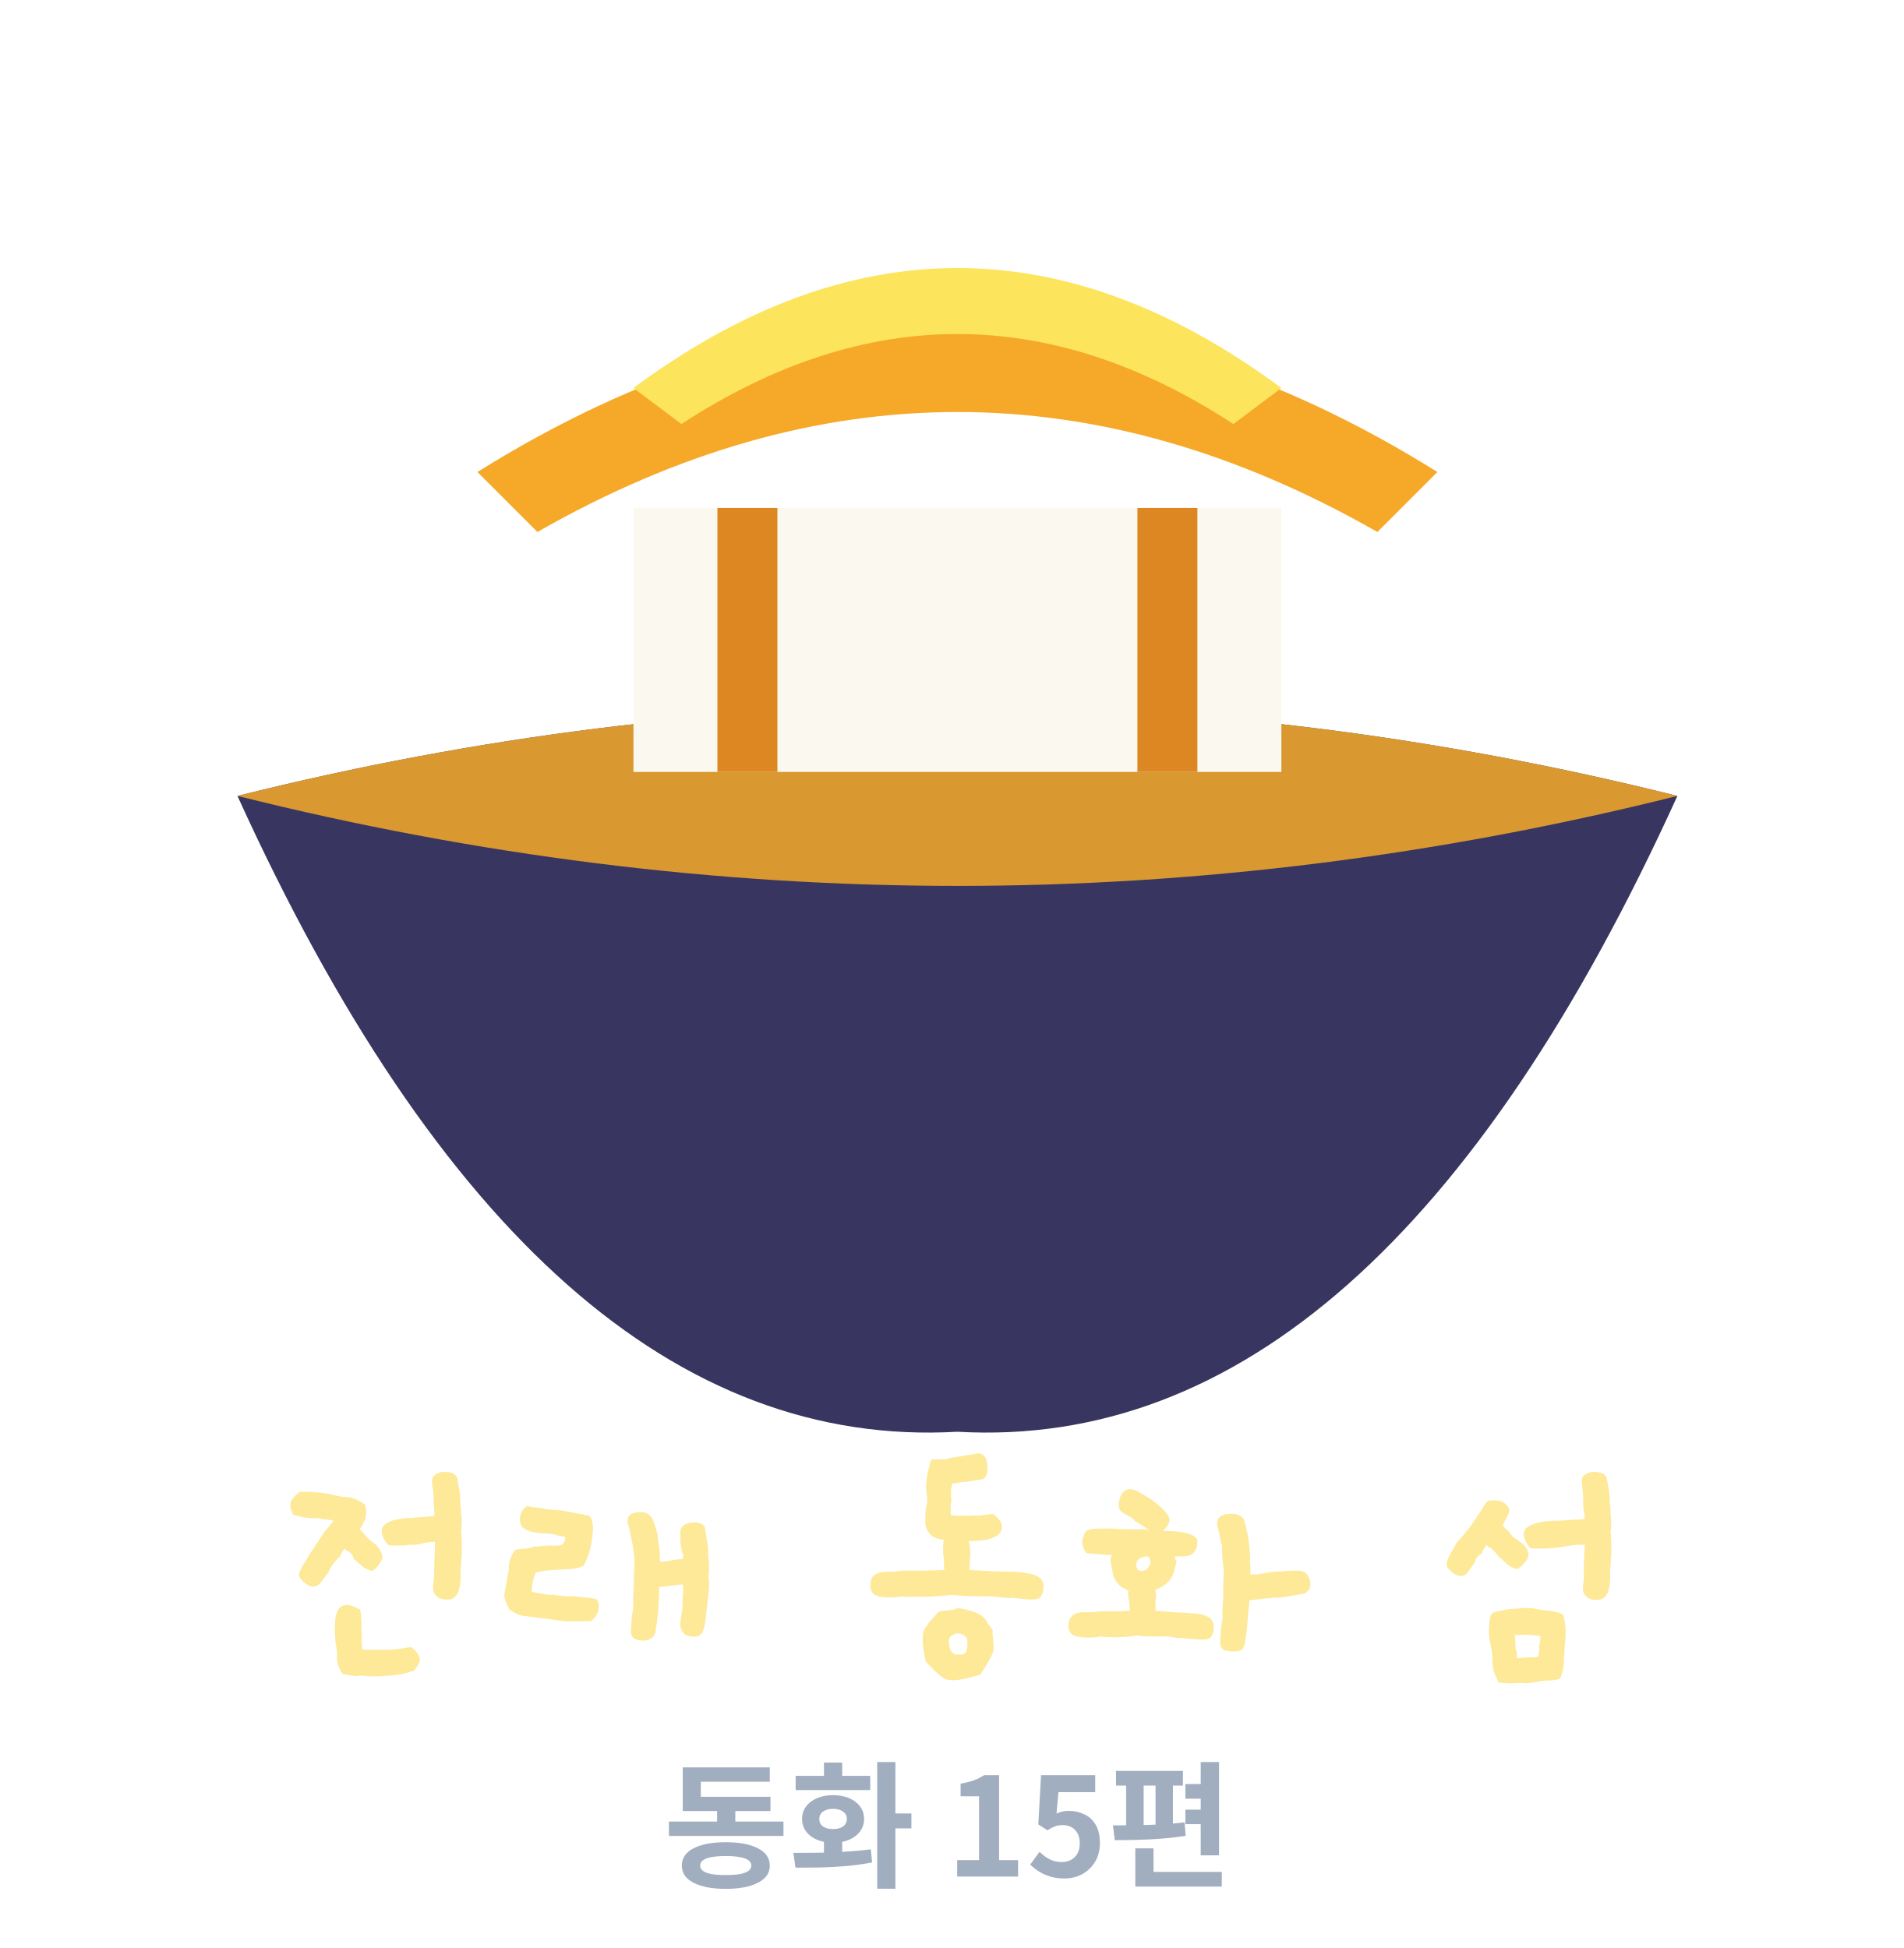
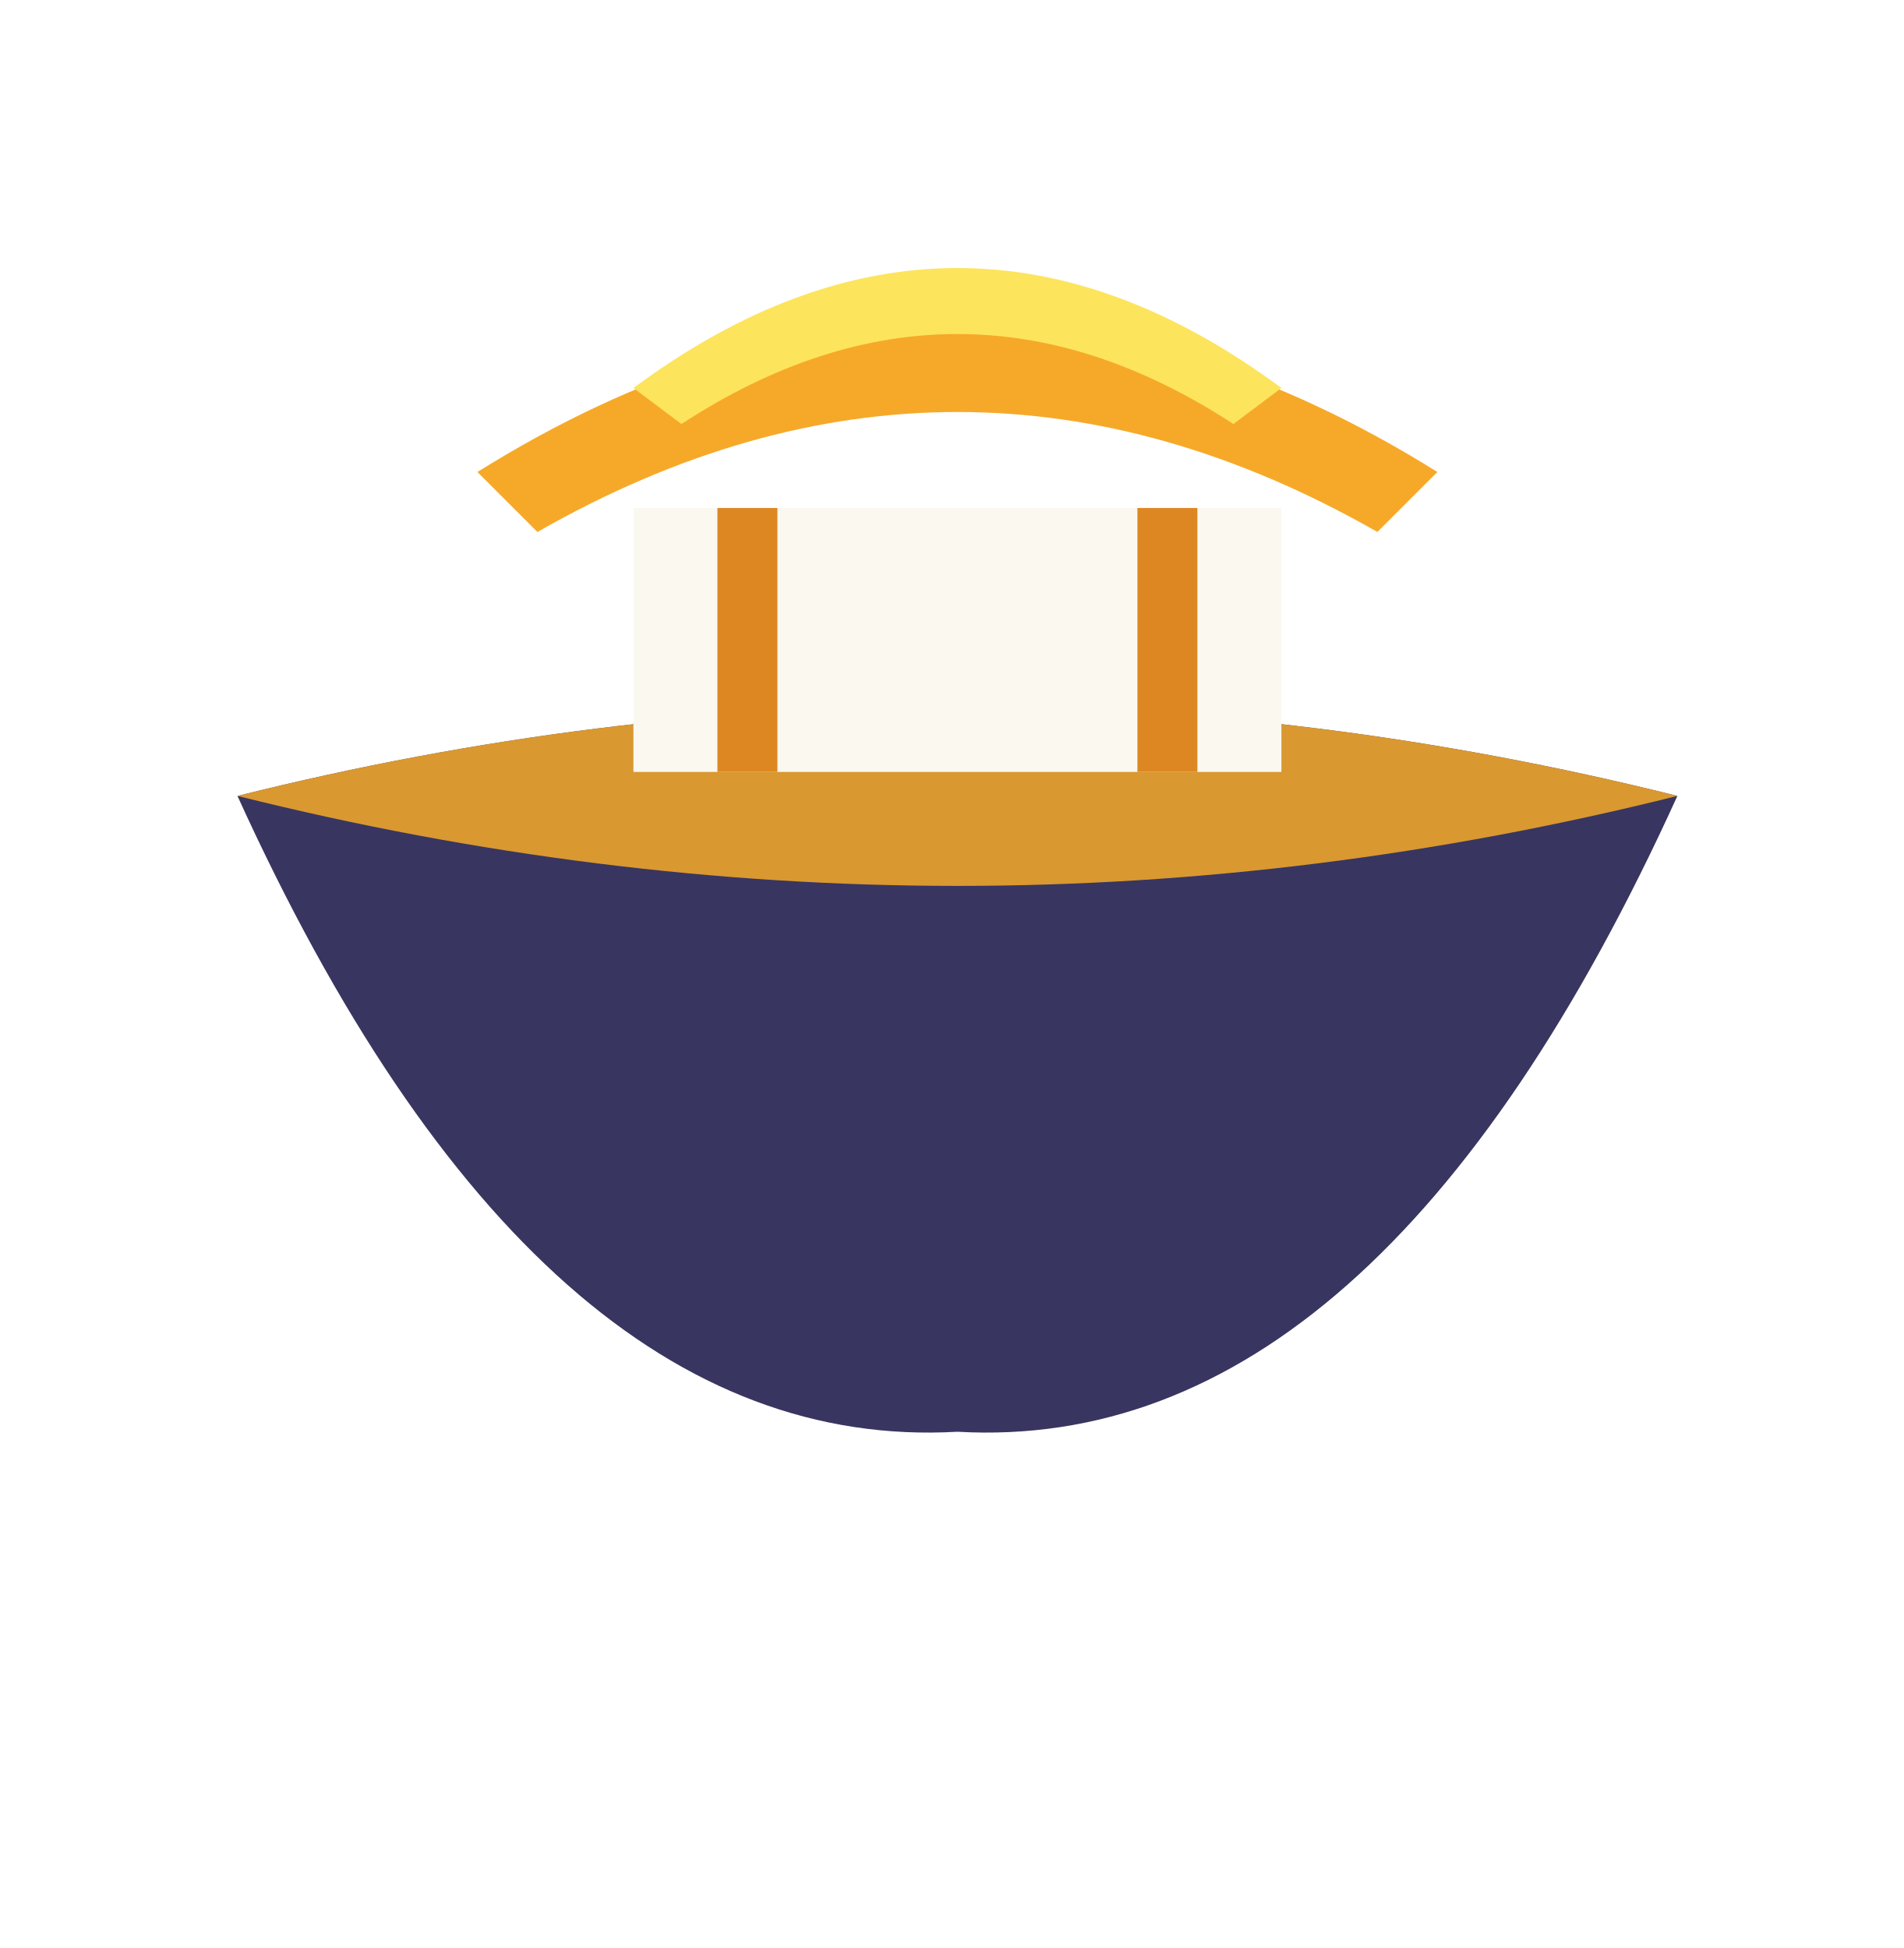
<svg xmlns="http://www.w3.org/2000/svg" width="170" height="174" viewBox="0 0 170 174" fill="none">
  <g opacity="0.88">
    <path d="M21.204 71.093C64.068 60.377 106.932 60.377 149.796 71.093C131.936 110.385 110.504 129.316 85.5 127.887C60.496 129.316 39.064 110.385 21.204 71.093Z" fill="#1E1B4B" />
    <path opacity="0.85" d="M21.204 71.093C64.068 60.377 106.932 60.377 149.796 71.093C106.932 81.809 64.068 81.809 21.204 71.093Z" fill="#F59E0B" />
    <path d="M42.636 42.16C71.212 24.3 99.788 24.3 128.364 42.16L123.006 47.518C98.002 33.23 72.998 33.23 47.994 47.518L42.636 42.16Z" fill="#F59E0B" />
    <path d="M56.567 34.658C75.856 20.37 95.144 20.37 114.433 34.658L110.147 37.873C93.716 27.157 77.284 27.157 60.853 37.873L56.567 34.658Z" fill="#FDE047" />
    <path d="M114.433 45.374H56.567V68.95H114.433V45.374Z" fill="#FBF7EE" />
    <path d="M69.426 45.374H64.068V68.95H69.426V45.374Z" fill="#D97706" />
    <path d="M106.932 45.374H101.574V68.95H106.932V45.374Z" fill="#D97706" />
-     <path d="M41.243 138.773C41.226 138.873 41.21 139.081 41.193 139.396C41.193 139.695 41.168 139.986 41.118 140.268C41.118 140.318 41.118 140.368 41.118 140.418C41.135 140.467 41.143 140.525 41.143 140.592C41.143 141.439 41.035 142.037 40.819 142.385C40.62 142.718 40.33 142.884 39.947 142.884C39.566 142.884 39.258 142.792 39.026 142.61C38.793 142.41 38.677 142.145 38.677 141.812C38.677 141.646 38.694 141.447 38.727 141.215C38.76 140.966 38.777 140.775 38.777 140.642V140.368C38.777 140.301 38.777 140.177 38.777 139.994C38.777 139.795 38.785 139.537 38.802 139.222L38.852 137.727C38.37 137.727 37.971 137.777 37.656 137.877C37.357 137.96 37.041 138.001 36.709 138.001C36.626 138.001 36.568 137.993 36.535 137.976C36.419 138.01 36.277 138.034 36.111 138.051C35.962 138.051 35.796 138.051 35.613 138.051C35.431 138.051 35.256 138.051 35.09 138.051C34.941 138.051 34.816 138.043 34.716 138.026C34.633 137.976 34.509 137.819 34.343 137.553C34.177 137.287 34.094 137.013 34.094 136.731C34.094 136.515 34.185 136.332 34.368 136.183C34.55 136.033 34.766 135.917 35.015 135.834C35.281 135.751 35.555 135.693 35.837 135.66C36.136 135.61 36.394 135.585 36.61 135.585H36.834C36.917 135.568 37.041 135.552 37.207 135.535C37.373 135.519 37.548 135.51 37.73 135.51C37.93 135.494 38.121 135.477 38.303 135.46C38.503 135.444 38.669 135.427 38.802 135.411C38.802 135.112 38.785 134.863 38.752 134.663C38.735 134.447 38.727 134.281 38.727 134.165V133.841C38.727 133.509 38.702 133.227 38.652 132.994C38.602 132.745 38.578 132.521 38.578 132.322C38.578 132.039 38.677 131.832 38.876 131.699C39.092 131.55 39.358 131.475 39.673 131.475C39.956 131.475 40.188 131.508 40.371 131.574C40.554 131.641 40.703 131.774 40.819 131.973L40.994 132.945C41.027 133.127 41.052 133.293 41.069 133.443C41.085 133.576 41.093 133.708 41.093 133.841V134.041C41.143 134.589 41.176 134.995 41.193 135.261C41.226 135.51 41.243 135.701 41.243 135.834C41.243 135.95 41.234 136.033 41.218 136.083C41.218 136.133 41.218 136.224 41.218 136.357C41.218 136.44 41.21 136.523 41.193 136.606C41.193 136.673 41.185 136.747 41.168 136.83C41.201 136.963 41.218 137.163 41.218 137.428C41.234 137.694 41.243 137.943 41.243 138.176V138.773ZM34.094 138.773C34.127 138.906 34.144 139.006 34.144 139.072C34.144 139.205 34.102 139.338 34.019 139.471C33.953 139.604 33.861 139.737 33.745 139.87C33.645 139.986 33.546 140.085 33.446 140.168C33.346 140.251 33.272 140.301 33.222 140.318C32.94 140.251 32.69 140.144 32.474 139.994C32.259 139.828 32.034 139.637 31.802 139.421C31.652 139.338 31.561 139.222 31.528 139.072C31.495 138.906 31.362 138.74 31.129 138.574C31.046 138.541 30.988 138.516 30.955 138.499C30.922 138.483 30.864 138.425 30.781 138.325C30.581 138.574 30.44 138.815 30.357 139.047C30.307 139.081 30.224 139.155 30.108 139.272C30.008 139.388 29.901 139.512 29.784 139.645C29.685 139.778 29.593 139.919 29.51 140.069C29.427 140.202 29.377 140.31 29.361 140.393C29.029 140.858 28.771 141.198 28.588 141.414C28.422 141.613 28.215 141.713 27.966 141.713C27.816 141.713 27.667 141.671 27.517 141.588C27.368 141.489 27.227 141.389 27.094 141.289C26.978 141.173 26.878 141.065 26.795 140.966C26.729 140.849 26.695 140.766 26.695 140.716C26.729 140.418 26.853 140.102 27.069 139.77C27.302 139.421 27.492 139.114 27.642 138.848L28.987 136.806C29.07 136.723 29.186 136.59 29.336 136.407C29.502 136.208 29.651 136.017 29.784 135.834C29.651 135.801 29.518 135.776 29.386 135.759C29.253 135.726 29.12 135.71 28.987 135.71H28.887C28.688 135.643 28.489 135.61 28.29 135.61H27.841C27.625 135.61 27.385 135.585 27.119 135.535C26.87 135.469 26.562 135.394 26.197 135.311C26.015 134.995 25.923 134.713 25.923 134.464C25.923 134.315 25.956 134.173 26.023 134.041C26.106 133.891 26.197 133.767 26.297 133.667C26.396 133.551 26.496 133.459 26.596 133.393C26.695 133.31 26.762 133.26 26.795 133.243C27.343 133.243 27.8 133.26 28.165 133.293C28.53 133.31 28.846 133.343 29.112 133.393C29.394 133.443 29.651 133.501 29.884 133.567C30.116 133.617 30.374 133.667 30.656 133.717H30.855C31.154 133.717 31.453 133.783 31.752 133.916C32.051 134.049 32.333 134.207 32.599 134.389C32.666 134.605 32.699 134.829 32.699 135.062C32.699 135.394 32.641 135.676 32.524 135.909C32.425 136.141 32.292 136.365 32.126 136.581C32.508 137.03 32.798 137.345 32.998 137.528C33.197 137.694 33.355 137.819 33.471 137.902C33.587 137.985 33.678 138.076 33.745 138.176C33.828 138.275 33.944 138.475 34.094 138.773ZM36.983 149.211C36.751 149.294 36.518 149.369 36.286 149.435C36.07 149.501 35.821 149.551 35.538 149.584C35.273 149.634 34.965 149.667 34.617 149.684C34.268 149.717 33.853 149.734 33.371 149.734C33.155 149.734 32.94 149.726 32.724 149.709C32.508 149.692 32.317 149.676 32.151 149.659C32.018 149.692 31.91 149.709 31.827 149.709C31.644 149.709 31.445 149.684 31.229 149.634C31.013 149.601 30.805 149.559 30.606 149.51C30.258 149.045 30.083 148.555 30.083 148.04C30.083 147.891 30.091 147.774 30.108 147.691C30.058 147.276 30.008 146.919 29.959 146.62C29.925 146.305 29.909 145.906 29.909 145.424C29.909 144.993 29.934 144.644 29.983 144.378C30.05 144.113 30.133 143.905 30.233 143.755C30.332 143.606 30.44 143.506 30.556 143.457C30.689 143.39 30.83 143.357 30.98 143.357C31.262 143.357 31.661 143.498 32.176 143.78C32.209 143.996 32.234 144.229 32.25 144.478C32.267 144.71 32.275 144.926 32.275 145.126V145.574C32.308 145.956 32.317 146.28 32.3 146.545C32.283 146.794 32.308 147.06 32.375 147.343C32.624 147.359 32.923 147.367 33.272 147.367C33.637 147.367 33.953 147.367 34.218 147.367C34.417 147.367 34.6 147.367 34.766 147.367C34.932 147.351 35.107 147.334 35.289 147.318C35.472 147.284 35.68 147.259 35.912 147.243C36.145 147.21 36.41 147.168 36.709 147.118C36.859 147.218 37.025 147.376 37.207 147.592C37.39 147.791 37.481 148.007 37.481 148.239C37.481 148.505 37.315 148.829 36.983 149.211ZM63.271 140.941C63.304 141.024 63.321 141.107 63.321 141.19C63.321 141.273 63.321 141.372 63.321 141.489C63.321 141.572 63.321 141.671 63.321 141.788C63.321 141.887 63.313 141.995 63.296 142.111L63.171 143.158C63.122 143.689 63.072 144.146 63.022 144.528C62.989 144.91 62.931 145.225 62.848 145.474C62.781 145.723 62.681 145.906 62.549 146.022C62.416 146.139 62.233 146.197 62.001 146.197C61.536 146.197 61.212 146.08 61.029 145.848C60.846 145.615 60.755 145.375 60.755 145.126C60.755 144.876 60.788 144.577 60.855 144.229C60.921 143.863 60.954 143.556 60.954 143.307V143.108C60.954 143.091 60.954 143.033 60.954 142.933C60.971 142.817 60.979 142.684 60.979 142.535C60.996 142.385 61.004 142.219 61.004 142.037C61.004 141.854 61.004 141.688 61.004 141.538H60.755L58.862 141.763C58.862 142.294 58.845 142.809 58.812 143.307C58.796 143.789 58.746 144.32 58.663 144.901L58.513 145.873C58.43 146.072 58.297 146.238 58.115 146.371C57.949 146.487 57.733 146.545 57.467 146.545C57.151 146.545 56.886 146.487 56.67 146.371C56.454 146.255 56.346 146.031 56.346 145.698C56.346 145.549 56.354 145.366 56.371 145.15C56.388 144.918 56.404 144.702 56.421 144.503C56.454 144.287 56.479 144.088 56.495 143.905C56.529 143.722 56.554 143.589 56.57 143.506C56.57 143.473 56.562 143.432 56.545 143.382C56.545 143.332 56.545 143.274 56.545 143.207C56.545 143.091 56.545 142.933 56.545 142.734C56.562 142.535 56.57 142.336 56.57 142.136C56.587 141.92 56.595 141.729 56.595 141.563C56.612 141.381 56.62 141.264 56.62 141.215V141.115C56.603 140.883 56.603 140.625 56.62 140.343C56.653 140.044 56.67 139.795 56.67 139.595C56.67 139.313 56.645 138.981 56.595 138.599C56.545 138.201 56.454 137.711 56.321 137.129L56.172 136.432C56.089 136.183 56.047 135.992 56.047 135.859C56.047 135.328 56.429 135.062 57.193 135.062C57.475 135.062 57.7 135.12 57.866 135.236C58.032 135.352 58.164 135.502 58.264 135.685C58.364 135.867 58.447 136.083 58.513 136.332C58.58 136.581 58.654 136.839 58.737 137.104C58.737 137.37 58.771 137.694 58.837 138.076C58.904 138.458 58.937 138.807 58.937 139.122V139.496C59.269 139.496 59.576 139.463 59.858 139.396C60.141 139.33 60.514 139.28 60.979 139.247C60.979 139.164 60.996 139.072 61.029 138.973C60.896 138.591 60.813 138.225 60.78 137.877C60.763 137.511 60.755 137.171 60.755 136.855C60.755 136.556 60.871 136.341 61.104 136.208C61.336 136.058 61.644 135.984 62.026 135.984C62.441 135.984 62.748 136.116 62.947 136.382C62.997 136.764 63.055 137.146 63.122 137.528C63.205 137.91 63.246 138.25 63.246 138.549C63.246 138.699 63.238 138.807 63.221 138.873C63.288 139.189 63.321 139.512 63.321 139.845C63.321 140.027 63.313 140.21 63.296 140.393C63.279 140.575 63.271 140.758 63.271 140.941ZM53.307 142.884C53.423 143.066 53.481 143.241 53.481 143.407C53.481 143.755 53.39 144.071 53.207 144.353C53.025 144.619 52.867 144.768 52.734 144.802H52.46C52.277 144.802 52.07 144.81 51.837 144.827C51.605 144.827 51.339 144.827 51.04 144.827C50.808 144.827 50.592 144.818 50.393 144.802C50.21 144.785 50.002 144.76 49.77 144.727C49.554 144.694 49.297 144.661 48.998 144.627C48.715 144.577 48.367 144.528 47.951 144.478L46.706 144.328C46.523 144.295 46.357 144.245 46.208 144.179C46.058 144.113 45.817 143.98 45.485 143.78C45.352 143.498 45.245 143.249 45.161 143.033C45.078 142.817 45.037 142.635 45.037 142.485C45.037 142.452 45.053 142.327 45.087 142.111C45.137 141.879 45.186 141.63 45.236 141.364C45.286 141.098 45.328 140.849 45.361 140.617C45.411 140.368 45.444 140.202 45.46 140.119C45.46 140.085 45.452 140.06 45.435 140.044C45.435 140.027 45.435 140.002 45.435 139.969C45.435 139.72 45.494 139.446 45.61 139.147C45.743 138.832 45.876 138.599 46.008 138.45C46.075 138.416 46.183 138.392 46.332 138.375C46.482 138.358 46.639 138.35 46.806 138.35C46.972 138.333 47.129 138.308 47.279 138.275C47.445 138.242 47.569 138.201 47.653 138.151C47.935 138.151 48.209 138.134 48.474 138.101C48.74 138.068 48.989 138.051 49.222 138.051C49.272 138.051 49.322 138.059 49.371 138.076C49.421 138.076 49.471 138.076 49.521 138.076C49.62 138.043 49.72 138.034 49.82 138.051C49.936 138.051 50.035 138.034 50.119 138.001C50.218 137.968 50.293 137.902 50.343 137.802C50.409 137.702 50.459 137.528 50.492 137.279C50.276 137.246 50.052 137.204 49.82 137.154C49.587 137.088 49.413 137.038 49.297 137.005C49.064 136.988 48.782 136.972 48.45 136.955C48.117 136.938 47.802 136.897 47.503 136.83C47.204 136.764 46.947 136.648 46.731 136.482C46.532 136.316 46.432 136.067 46.432 135.734C46.432 135.186 46.656 134.78 47.105 134.514C47.337 134.597 47.611 134.647 47.926 134.663C48.242 134.68 48.491 134.721 48.674 134.788C48.89 134.804 49.097 134.829 49.297 134.863C49.512 134.879 49.687 134.888 49.82 134.888H49.919C50.019 134.888 50.401 134.954 51.065 135.087L52.61 135.386C52.759 135.552 52.85 135.734 52.884 135.934C52.933 136.133 52.958 136.316 52.958 136.482C52.958 136.914 52.892 137.453 52.759 138.101C52.626 138.749 52.402 139.346 52.087 139.894C51.788 140.011 51.497 140.085 51.215 140.119C50.949 140.152 50.658 140.177 50.343 140.193C50.044 140.193 49.695 140.21 49.297 140.243C48.898 140.26 48.416 140.326 47.852 140.442C47.719 140.741 47.619 141.057 47.553 141.389C47.503 141.705 47.478 141.97 47.478 142.186L48.574 142.385C48.84 142.435 49.064 142.46 49.247 142.46C49.297 142.46 49.338 142.46 49.371 142.46C49.421 142.444 49.463 142.435 49.496 142.435C49.612 142.468 49.712 142.493 49.795 142.51C49.894 142.51 49.994 142.518 50.094 142.535C50.21 142.551 50.334 142.568 50.467 142.585C50.617 142.585 50.808 142.585 51.04 142.585C51.09 142.585 51.223 142.593 51.439 142.61C51.671 142.626 51.912 142.651 52.161 142.684C52.41 142.701 52.643 142.726 52.859 142.759C53.091 142.792 53.241 142.834 53.307 142.884ZM86.368 146.396C86.352 146.313 86.269 146.213 86.119 146.097C85.97 145.964 85.762 145.898 85.497 145.898C85.38 145.898 85.231 145.948 85.048 146.047C84.866 146.13 84.758 146.321 84.724 146.62C84.741 146.853 84.782 147.085 84.849 147.318C84.932 147.533 85.09 147.691 85.322 147.791C85.488 147.774 85.638 147.774 85.771 147.791C85.903 147.791 86.011 147.766 86.094 147.716C86.194 147.666 86.269 147.575 86.319 147.442C86.368 147.293 86.393 147.068 86.393 146.77C86.393 146.554 86.385 146.429 86.368 146.396ZM88.71 147.392C88.71 147.475 88.668 147.608 88.585 147.791C88.519 147.957 88.428 148.14 88.311 148.339C88.195 148.555 88.062 148.771 87.913 148.987C87.78 149.219 87.656 149.418 87.539 149.584C87.074 149.717 86.634 149.834 86.219 149.933C85.804 150.033 85.422 150.083 85.073 150.083C84.857 150.083 84.666 150.058 84.5 150.008C84.384 149.975 84.226 149.883 84.027 149.734C83.844 149.584 83.653 149.418 83.454 149.236C83.271 149.053 83.105 148.879 82.956 148.713C82.806 148.546 82.707 148.43 82.657 148.364C82.59 148.032 82.532 147.724 82.483 147.442C82.433 147.143 82.408 146.853 82.408 146.57C82.408 146.388 82.408 146.222 82.408 146.072C82.424 145.923 82.458 145.773 82.507 145.624C82.574 145.474 82.665 145.325 82.781 145.175C82.898 145.009 83.055 144.818 83.255 144.602C83.421 144.42 83.537 144.287 83.603 144.204C83.686 144.104 83.753 144.038 83.803 144.005C83.869 143.955 83.944 143.922 84.027 143.905C84.127 143.888 84.293 143.872 84.525 143.855C84.741 143.838 84.907 143.822 85.023 143.805C85.14 143.789 85.223 143.772 85.272 143.755C85.339 143.722 85.389 143.697 85.422 143.681C85.472 143.664 85.522 143.656 85.571 143.656C85.704 143.656 85.845 143.672 85.995 143.706C86.144 143.739 86.31 143.78 86.493 143.83C86.892 143.946 87.191 144.054 87.39 144.154C87.589 144.254 87.747 144.37 87.863 144.503C87.979 144.619 88.087 144.768 88.187 144.951C88.287 145.117 88.444 145.333 88.66 145.599C88.66 145.632 88.652 145.665 88.635 145.698C88.635 145.732 88.635 145.765 88.635 145.798C88.635 145.948 88.652 146.163 88.685 146.446C88.718 146.711 88.735 146.936 88.735 147.118C88.735 147.168 88.727 147.218 88.71 147.268C88.71 147.318 88.71 147.359 88.71 147.392ZM84.276 137.528C83.745 137.495 83.338 137.329 83.055 137.03C82.773 136.714 82.632 136.349 82.632 135.934C82.632 135.502 82.64 135.195 82.657 135.012C82.674 134.813 82.69 134.672 82.707 134.589C82.74 134.489 82.765 134.414 82.781 134.364C82.798 134.298 82.806 134.173 82.806 133.991C82.806 133.841 82.79 133.667 82.757 133.468C82.723 133.268 82.707 133.028 82.707 132.745C82.707 132.563 82.723 132.355 82.757 132.122C82.79 131.873 82.831 131.633 82.881 131.4C82.931 131.168 82.981 130.96 83.031 130.777C83.08 130.595 83.122 130.462 83.155 130.379C83.454 130.346 83.761 130.337 84.077 130.354C84.409 130.37 84.675 130.329 84.874 130.229L86.219 130.005C86.501 129.955 86.734 129.922 86.916 129.906C87.099 129.872 87.249 129.839 87.365 129.806C87.913 129.839 88.187 130.296 88.187 131.176C88.187 131.658 88.046 131.973 87.763 132.122L86.368 132.347C86.219 132.347 86.086 132.355 85.97 132.372C85.87 132.388 85.779 132.405 85.696 132.421C85.613 132.438 85.522 132.455 85.422 132.471C85.322 132.488 85.198 132.504 85.048 132.521C85.015 132.654 84.982 132.787 84.949 132.92C84.932 133.052 84.924 133.21 84.924 133.393C84.924 133.476 84.924 133.567 84.924 133.667C84.924 133.75 84.94 133.841 84.974 133.941C84.94 134.107 84.915 134.331 84.899 134.613C84.899 134.879 84.899 135.12 84.899 135.336C85.081 135.352 85.281 135.369 85.497 135.386C85.713 135.386 85.928 135.386 86.144 135.386C86.377 135.386 86.543 135.386 86.642 135.386C86.759 135.369 86.875 135.361 86.991 135.361C87.041 135.361 87.099 135.361 87.166 135.361C87.249 135.361 87.34 135.369 87.44 135.386C87.572 135.369 87.763 135.344 88.013 135.311C88.278 135.261 88.511 135.236 88.71 135.236C88.76 135.269 88.826 135.328 88.909 135.411C88.992 135.477 89.075 135.56 89.158 135.66C89.258 135.759 89.333 135.876 89.383 136.008C89.449 136.125 89.482 136.241 89.482 136.357C89.482 136.64 89.391 136.864 89.208 137.03C89.025 137.196 88.785 137.329 88.486 137.428C88.204 137.511 87.888 137.569 87.539 137.603C87.191 137.636 86.85 137.653 86.518 137.653C86.601 137.985 86.642 138.333 86.642 138.699C86.642 138.782 86.642 138.856 86.642 138.923C86.642 138.989 86.634 139.056 86.618 139.122V139.321C86.618 139.454 86.609 139.604 86.593 139.77C86.593 139.936 86.593 140.094 86.593 140.243L88.585 140.343C89.216 140.359 89.806 140.376 90.354 140.393C90.919 140.409 91.409 140.459 91.824 140.542C92.255 140.609 92.588 140.733 92.82 140.916C93.069 141.098 93.194 141.364 93.194 141.713C93.194 142.045 93.127 142.319 92.995 142.535C92.878 142.751 92.638 142.859 92.272 142.859C92.123 142.859 91.957 142.859 91.774 142.859C91.591 142.842 91.409 142.825 91.226 142.809C91.06 142.792 90.894 142.776 90.728 142.759C90.578 142.742 90.462 142.726 90.379 142.709C90.346 142.709 90.304 142.718 90.254 142.734C90.221 142.734 90.188 142.734 90.155 142.734C89.906 142.734 89.599 142.709 89.233 142.659C88.868 142.61 88.469 142.585 88.037 142.585H87.614C87.597 142.585 87.465 142.585 87.215 142.585C86.983 142.568 86.717 142.56 86.418 142.56C86.119 142.543 85.82 142.527 85.522 142.51C85.239 142.493 85.048 142.477 84.949 142.46C84.882 142.477 84.741 142.493 84.525 142.51C84.326 142.527 84.102 142.543 83.853 142.56C83.603 142.576 83.354 142.593 83.105 142.61C82.856 142.626 82.665 142.635 82.532 142.635C82.449 142.635 82.383 142.635 82.333 142.635C82.3 142.618 82.25 142.61 82.184 142.61C82.084 142.61 81.951 142.618 81.785 142.635C81.619 142.635 81.445 142.635 81.262 142.635C81.146 142.635 81.029 142.635 80.913 142.635C80.797 142.635 80.689 142.618 80.589 142.585C80.457 142.601 80.299 142.626 80.116 142.659C79.933 142.676 79.718 142.684 79.468 142.684C78.804 142.684 78.347 142.601 78.098 142.435C77.849 142.269 77.725 142.012 77.725 141.663C77.725 141.248 77.808 140.957 77.974 140.791C78.156 140.609 78.381 140.492 78.646 140.442C78.929 140.393 79.228 140.376 79.543 140.393C79.875 140.393 80.183 140.359 80.465 140.293H82.134C82.632 140.293 83.064 140.285 83.429 140.268C83.794 140.251 84.093 140.243 84.326 140.243C84.326 140.06 84.317 139.911 84.301 139.795C84.301 139.679 84.301 139.554 84.301 139.421V139.222C84.251 139.056 84.226 138.823 84.226 138.524C84.226 138.342 84.226 138.167 84.226 138.001C84.243 137.819 84.259 137.661 84.276 137.528ZM102.742 139.62C102.726 139.454 102.692 139.313 102.642 139.197C102.609 139.081 102.551 139.023 102.468 139.023C102.385 139.023 102.285 139.031 102.169 139.047C102.07 139.064 101.962 139.106 101.845 139.172C101.746 139.222 101.654 139.305 101.571 139.421C101.505 139.521 101.472 139.654 101.472 139.82C101.472 139.919 101.505 140.027 101.571 140.144C101.638 140.26 101.754 140.318 101.92 140.318C102.219 140.318 102.427 140.218 102.543 140.019C102.676 139.803 102.742 139.67 102.742 139.62ZM102.642 136.681C102.377 136.498 102.111 136.324 101.845 136.158C101.58 135.992 101.414 135.892 101.347 135.859C101.231 135.693 101.09 135.568 100.924 135.485C100.758 135.402 100.6 135.319 100.45 135.236C100.301 135.153 100.168 135.054 100.052 134.937C99.952 134.804 99.902 134.613 99.902 134.364C99.902 134.082 99.985 133.791 100.151 133.493C100.334 133.177 100.592 133.019 100.924 133.019C101.073 133.019 101.256 133.061 101.472 133.144L102.169 133.542C102.767 133.891 103.215 134.207 103.514 134.489C103.83 134.771 104.054 135.004 104.187 135.186C104.32 135.369 104.394 135.51 104.411 135.61C104.428 135.693 104.436 135.734 104.436 135.734C104.436 136.083 104.228 136.424 103.813 136.756H104.062C104.428 136.756 104.785 136.772 105.133 136.806C105.482 136.839 105.789 136.897 106.055 136.98C106.321 137.046 106.528 137.138 106.678 137.254C106.844 137.354 106.927 137.486 106.927 137.653C106.927 138.034 106.861 138.325 106.728 138.524C106.611 138.707 106.454 138.84 106.254 138.923C106.055 138.989 105.831 139.023 105.582 139.023C105.349 139.023 105.117 139.023 104.884 139.023C104.918 139.106 104.943 139.189 104.959 139.272C104.992 139.355 105.034 139.421 105.084 139.471C105.001 139.737 104.934 139.986 104.884 140.218C104.835 140.451 104.752 140.675 104.635 140.891C104.519 141.09 104.345 141.289 104.112 141.489C103.896 141.671 103.581 141.846 103.166 142.012C103.215 142.211 103.24 142.402 103.24 142.585C103.24 142.684 103.224 142.817 103.19 142.983V143.133V143.681V143.88C103.572 143.897 103.963 143.93 104.361 143.98C104.776 144.013 105.05 144.029 105.183 144.029C105.632 144.046 106.055 144.071 106.454 144.104C106.852 144.121 107.193 144.171 107.475 144.254C107.757 144.337 107.982 144.461 108.148 144.627C108.314 144.793 108.397 145.026 108.397 145.325C108.397 145.657 108.33 145.931 108.197 146.147C108.081 146.346 107.84 146.446 107.475 146.446C107.159 146.446 106.802 146.429 106.404 146.396C106.005 146.363 105.723 146.329 105.557 146.296C105.524 146.296 105.499 146.305 105.482 146.321C105.466 146.321 105.441 146.321 105.407 146.321C105.225 146.321 105.017 146.296 104.785 146.246C104.569 146.197 104.27 146.172 103.888 146.172H103.489H102.618C102.385 146.172 102.177 146.163 101.995 146.147C101.812 146.114 101.654 146.089 101.522 146.072C101.339 146.122 101.048 146.163 100.65 146.197C100.268 146.23 99.836 146.246 99.354 146.246C98.972 146.246 98.632 146.222 98.333 146.172C98.2 146.188 98.042 146.213 97.86 146.246C97.677 146.263 97.461 146.271 97.212 146.271C96.515 146.271 96.041 146.188 95.792 146.022C95.543 145.856 95.419 145.599 95.419 145.25C95.419 144.42 95.884 144.005 96.814 144.005H97.137C97.619 144.005 97.976 143.98 98.209 143.93H99.354C99.686 143.93 99.977 143.922 100.226 143.905C100.492 143.888 100.716 143.88 100.899 143.88C100.899 143.697 100.89 143.573 100.874 143.506C100.857 143.423 100.849 143.324 100.849 143.207V143.083C100.816 142.983 100.791 142.867 100.774 142.734C100.758 142.601 100.749 142.468 100.749 142.336C100.749 142.302 100.749 142.261 100.749 142.211C100.766 142.161 100.774 142.12 100.774 142.086C100.641 142.003 100.5 141.929 100.351 141.862C100.201 141.779 100.093 141.713 100.027 141.663C99.695 141.331 99.487 140.99 99.404 140.642C99.321 140.293 99.238 139.861 99.155 139.346C99.172 139.297 99.188 139.23 99.205 139.147C99.238 139.064 99.28 138.981 99.329 138.898C99.147 138.898 98.948 138.89 98.732 138.873C98.516 138.856 98.3 138.84 98.084 138.823C97.868 138.807 97.66 138.79 97.461 138.773C97.278 138.757 97.129 138.74 97.013 138.724C96.764 138.358 96.639 138.026 96.639 137.727C96.639 137.611 96.664 137.486 96.714 137.354C96.78 137.188 96.83 137.055 96.863 136.955C96.913 136.839 97.004 136.747 97.137 136.681C97.27 136.615 97.469 136.573 97.735 136.556C98.001 136.54 98.4 136.532 98.931 136.532H99.28C99.944 136.581 100.45 136.606 100.799 136.606C101.164 136.606 101.447 136.606 101.646 136.606C101.862 136.606 102.028 136.606 102.144 136.606C102.277 136.606 102.443 136.631 102.642 136.681ZM116.492 142.336L115.073 142.585C114.84 142.618 114.624 142.651 114.425 142.684C114.226 142.701 114.06 142.709 113.927 142.709H113.752L111.585 142.933C111.569 143.216 111.535 143.54 111.486 143.905C111.452 144.254 111.419 144.661 111.386 145.126C111.336 145.657 111.286 146.08 111.236 146.396C111.203 146.711 111.145 146.952 111.062 147.118C110.996 147.284 110.888 147.392 110.738 147.442C110.605 147.492 110.406 147.517 110.14 147.517C109.808 147.517 109.526 147.467 109.293 147.367C109.078 147.251 108.97 147.027 108.97 146.695C108.97 146.545 108.978 146.363 108.995 146.147C109.011 145.931 109.028 145.715 109.044 145.499C109.078 145.267 109.102 145.059 109.119 144.876C109.152 144.694 109.177 144.561 109.194 144.478C109.194 144.445 109.186 144.403 109.169 144.353C109.169 144.303 109.169 144.254 109.169 144.204C109.169 144.104 109.169 143.971 109.169 143.805C109.186 143.639 109.194 143.481 109.194 143.332C109.21 143.166 109.219 143.016 109.219 142.884C109.235 142.751 109.244 142.659 109.244 142.61V142.51V141.489C109.26 141.206 109.269 140.974 109.269 140.791C109.285 140.609 109.293 140.467 109.293 140.368C109.293 140.301 109.285 140.185 109.269 140.019C109.252 139.853 109.227 139.67 109.194 139.471C109.177 139.272 109.161 139.081 109.144 138.898C109.127 138.699 109.119 138.533 109.119 138.4C109.119 138.35 109.119 138.3 109.119 138.25C109.136 138.201 109.144 138.159 109.144 138.126C109.111 138.026 109.078 137.91 109.044 137.777C109.011 137.628 108.978 137.462 108.945 137.279L108.795 136.581C108.762 136.498 108.737 136.415 108.721 136.332C108.704 136.249 108.696 136.166 108.696 136.083C108.696 135.502 109.127 135.211 109.991 135.211C110.423 135.211 110.771 135.352 111.037 135.635C111.137 135.867 111.22 136.15 111.286 136.482C111.369 136.797 111.436 137.121 111.486 137.453C111.535 137.785 111.569 138.109 111.585 138.425C111.618 138.724 111.635 138.973 111.635 139.172C111.635 139.338 111.627 139.446 111.61 139.496C111.643 139.579 111.66 139.679 111.66 139.795C111.66 139.894 111.66 140.011 111.66 140.144V140.642C111.909 140.642 112.133 140.633 112.332 140.617C112.548 140.584 112.756 140.55 112.955 140.517C113.155 140.467 113.354 140.434 113.553 140.418C113.769 140.384 114.01 140.368 114.275 140.368H114.5C114.632 140.334 114.815 140.318 115.048 140.318C115.297 140.301 115.538 140.293 115.77 140.293C115.886 140.293 116.011 140.301 116.144 140.318C116.293 140.334 116.426 140.384 116.542 140.467C116.675 140.55 116.783 140.683 116.866 140.866C116.966 141.032 117.016 141.273 117.016 141.588C117.016 141.887 116.841 142.136 116.492 142.336ZM143.899 138.798C143.883 138.898 143.866 139.106 143.849 139.421C143.849 139.72 143.825 140.011 143.775 140.293C143.775 140.343 143.775 140.393 143.775 140.442C143.791 140.492 143.8 140.55 143.8 140.617C143.8 141.464 143.7 142.062 143.501 142.41C143.301 142.742 143.003 142.909 142.604 142.909C142.222 142.909 141.915 142.817 141.682 142.635C141.466 142.452 141.358 142.194 141.358 141.862C141.358 141.729 141.375 141.547 141.408 141.314C141.441 141.082 141.458 140.891 141.458 140.741C141.458 140.575 141.45 140.459 141.433 140.393C141.433 140.326 141.433 140.21 141.433 140.044C141.433 139.861 141.441 139.629 141.458 139.346L141.533 137.976C141.134 137.976 140.786 137.993 140.487 138.026C140.188 138.059 139.897 138.101 139.615 138.151C139.332 138.201 139.034 138.242 138.718 138.275C138.402 138.308 138.037 138.325 137.622 138.325C137.439 138.325 137.265 138.325 137.099 138.325C136.949 138.325 136.817 138.317 136.7 138.3C136.65 138.284 136.592 138.234 136.526 138.151C136.459 138.051 136.393 137.943 136.327 137.827C136.26 137.694 136.202 137.561 136.152 137.428C136.102 137.279 136.078 137.138 136.078 137.005C136.078 136.772 136.177 136.581 136.376 136.432C136.576 136.282 136.817 136.166 137.099 136.083C137.398 135.984 137.722 135.917 138.07 135.884C138.419 135.851 138.743 135.834 139.042 135.834H139.266L140.287 135.759C140.553 135.743 140.786 135.734 140.985 135.734C141.184 135.718 141.367 135.693 141.533 135.66C141.516 135.361 141.483 135.112 141.433 134.912C141.4 134.697 141.383 134.53 141.383 134.414V134.016C141.383 133.634 141.358 133.293 141.309 132.994C141.275 132.695 141.259 132.438 141.259 132.222C141.259 131.99 141.375 131.807 141.608 131.674C141.84 131.541 142.081 131.475 142.33 131.475C142.612 131.475 142.845 131.508 143.027 131.574C143.21 131.641 143.36 131.774 143.476 131.973L143.65 132.945C143.683 133.127 143.708 133.293 143.725 133.443C143.742 133.576 143.75 133.708 143.75 133.841V134.041C143.8 134.605 143.833 135.02 143.849 135.286C143.866 135.535 143.874 135.718 143.874 135.834C143.891 135.95 143.891 136.033 143.874 136.083C143.874 136.133 143.874 136.233 143.874 136.382C143.874 136.465 143.866 136.548 143.849 136.631C143.849 136.698 143.841 136.772 143.825 136.855C143.858 136.988 143.874 137.188 143.874 137.453C143.891 137.719 143.899 137.968 143.899 138.201V138.798ZM136.451 138.574C136.484 138.707 136.501 138.798 136.501 138.848C136.501 138.981 136.459 139.122 136.376 139.272C136.293 139.405 136.194 139.537 136.078 139.67C135.978 139.786 135.87 139.894 135.754 139.994C135.637 140.077 135.554 140.127 135.505 140.144C135.222 140.094 134.965 139.986 134.732 139.82C134.517 139.654 134.301 139.463 134.085 139.247C133.935 139.147 133.786 138.998 133.636 138.798C133.504 138.599 133.321 138.416 133.088 138.25C133.005 138.217 132.947 138.192 132.914 138.176C132.897 138.159 132.848 138.093 132.765 137.976C132.681 138.109 132.59 138.25 132.491 138.4C132.407 138.533 132.349 138.649 132.316 138.749C132.2 138.815 132.075 138.915 131.942 139.047C131.826 139.164 131.76 139.313 131.743 139.496C131.577 139.728 131.436 139.928 131.32 140.094C131.22 140.26 131.12 140.393 131.021 140.492C130.938 140.592 130.846 140.667 130.747 140.716C130.664 140.75 130.556 140.766 130.423 140.766C130.274 140.766 130.124 140.725 129.975 140.642C129.825 140.559 129.692 140.459 129.576 140.343C129.46 140.227 129.36 140.119 129.277 140.019C129.211 139.919 129.177 139.845 129.177 139.795C129.211 139.479 129.31 139.18 129.476 138.898C129.642 138.599 129.8 138.317 129.95 138.051C130.066 137.835 130.166 137.686 130.249 137.603C130.332 137.52 130.44 137.403 130.572 137.254C130.705 137.104 130.896 136.872 131.145 136.556C131.394 136.241 131.743 135.734 132.192 135.037C132.358 134.788 132.474 134.597 132.54 134.464C132.623 134.315 132.698 134.207 132.765 134.14C132.848 134.074 132.931 134.041 133.014 134.041C133.113 134.024 133.263 134.016 133.462 134.016C133.794 134.016 134.068 134.082 134.284 134.215C134.5 134.331 134.674 134.539 134.807 134.838C134.791 135.02 134.707 135.253 134.558 135.535C134.425 135.817 134.301 136.042 134.184 136.208C134.267 136.307 134.342 136.407 134.409 136.507C134.492 136.59 134.608 136.689 134.757 136.806C134.907 137.055 135.048 137.229 135.181 137.329C135.33 137.428 135.471 137.528 135.604 137.628C135.754 137.711 135.895 137.819 136.028 137.951C136.177 138.068 136.318 138.275 136.451 138.574ZM139.814 146.072C139.797 146.354 139.773 146.678 139.739 147.044C139.723 147.392 139.698 147.708 139.665 147.99V148.214C139.665 148.463 139.64 148.746 139.59 149.061C139.54 149.393 139.432 149.701 139.266 149.983C138.851 150.066 138.577 150.108 138.444 150.108H138.195C138.079 150.108 137.929 150.116 137.747 150.132C137.564 150.166 137.381 150.199 137.198 150.232C137.016 150.265 136.841 150.29 136.675 150.307C136.526 150.34 136.418 150.357 136.352 150.357C136.269 150.357 136.177 150.348 136.078 150.332C135.995 150.332 135.903 150.332 135.804 150.332C135.72 150.332 135.596 150.332 135.43 150.332C135.28 150.348 135.114 150.357 134.932 150.357C134.749 150.357 134.558 150.348 134.359 150.332C134.159 150.332 133.985 150.315 133.836 150.282C133.719 150.066 133.595 149.792 133.462 149.46C133.346 149.128 133.288 148.804 133.288 148.488C133.288 147.907 133.229 147.401 133.113 146.969C133.014 146.537 132.964 146.089 132.964 145.624C132.964 145.358 132.98 145.084 133.014 144.802C133.047 144.519 133.113 144.295 133.213 144.129C133.279 144.063 133.42 144.005 133.636 143.955C133.869 143.888 134.143 143.83 134.458 143.78C134.774 143.731 135.106 143.697 135.455 143.681C135.804 143.648 136.127 143.631 136.426 143.631C136.792 143.631 137.091 143.672 137.323 143.755C137.605 143.789 137.937 143.83 138.319 143.88C138.718 143.913 139.133 144.013 139.565 144.179C139.648 144.395 139.706 144.627 139.739 144.876C139.789 145.126 139.814 145.441 139.814 145.823V146.072ZM137.572 146.147C137.323 146.097 137.074 146.064 136.825 146.047C136.576 146.031 136.235 146.022 135.804 146.022C135.72 146.022 135.629 146.031 135.53 146.047C135.446 146.047 135.363 146.047 135.28 146.047L135.355 147.268C135.438 147.467 135.471 147.625 135.455 147.741C135.438 147.857 135.446 147.982 135.48 148.115C135.613 148.115 135.762 148.106 135.928 148.09C136.111 148.057 136.36 148.04 136.675 148.04H137.049C137.265 148.04 137.381 147.965 137.398 147.816C137.431 147.65 137.448 147.475 137.448 147.293V147.093C137.481 146.911 137.506 146.745 137.522 146.595C137.556 146.446 137.572 146.296 137.572 146.147Z" fill="#FDE68A" />
-     <path d="M59.739 162.705H69.967V163.988H59.739V162.705ZM64.04 161.007H65.666V163.206H64.04V161.007ZM60.973 160.493H68.806V161.764H60.973V160.493ZM60.973 157.866H68.745V159.149H62.586V161.3H60.973V157.866ZM64.81 164.55C66.032 164.55 66.994 164.734 67.694 165.1C68.395 165.459 68.745 165.972 68.745 166.64C68.745 167.3 68.395 167.809 67.694 168.168C66.994 168.534 66.032 168.717 64.81 168.717C63.588 168.717 62.627 168.534 61.926 168.168C61.234 167.809 60.888 167.3 60.888 166.64C60.888 165.972 61.234 165.459 61.926 165.1C62.627 164.734 63.588 164.55 64.81 164.55ZM64.81 165.785C64.305 165.785 63.882 165.817 63.539 165.882C63.206 165.939 62.953 166.033 62.782 166.163C62.611 166.286 62.525 166.44 62.525 166.628C62.525 166.823 62.611 166.986 62.782 167.117C62.953 167.239 63.206 167.333 63.539 167.398C63.882 167.455 64.305 167.483 64.81 167.483C65.316 167.483 65.735 167.455 66.069 167.398C66.411 167.333 66.668 167.239 66.839 167.117C67.01 166.986 67.096 166.823 67.096 166.628C67.096 166.44 67.01 166.286 66.839 166.163C66.668 166.033 66.411 165.939 66.069 165.882C65.735 165.817 65.316 165.785 64.81 165.785ZM73.583 164.086H75.209V165.907H73.583V164.086ZM78.337 157.39H79.962V168.705H78.337V157.39ZM79.4 161.984H81.392V163.316H79.4V161.984ZM71.042 166.823L70.846 165.504C71.498 165.504 72.211 165.5 72.985 165.491C73.767 165.483 74.565 165.455 75.38 165.406C76.203 165.357 76.997 165.284 77.763 165.186L77.885 166.359C77.095 166.506 76.292 166.616 75.478 166.689C74.663 166.754 73.877 166.795 73.119 166.811C72.37 166.819 71.677 166.823 71.042 166.823ZM71.054 158.624H77.714V159.895H71.054V158.624ZM74.39 160.347C74.936 160.347 75.416 160.436 75.832 160.616C76.247 160.795 76.573 161.043 76.809 161.361C77.046 161.679 77.164 162.049 77.164 162.473C77.164 162.889 77.046 163.259 76.809 163.585C76.573 163.903 76.247 164.151 75.832 164.33C75.416 164.51 74.936 164.599 74.39 164.599C73.852 164.599 73.376 164.51 72.96 164.33C72.545 164.151 72.219 163.903 71.983 163.585C71.746 163.259 71.628 162.889 71.628 162.473C71.628 162.049 71.746 161.679 71.983 161.361C72.219 161.043 72.545 160.795 72.96 160.616C73.376 160.436 73.852 160.347 74.39 160.347ZM74.39 161.569C74.023 161.569 73.726 161.65 73.498 161.813C73.278 161.968 73.168 162.188 73.168 162.473C73.168 162.766 73.278 162.99 73.498 163.145C73.726 163.3 74.023 163.377 74.39 163.377C74.765 163.377 75.062 163.3 75.282 163.145C75.51 162.99 75.624 162.766 75.624 162.473C75.624 162.188 75.51 161.968 75.282 161.813C75.062 161.65 74.765 161.569 74.39 161.569ZM73.583 157.438H75.209V159.577H73.583V157.438ZM85.479 167.618V166.151H87.434V160.445H85.785V159.32C86.241 159.239 86.632 159.141 86.958 159.027C87.292 158.905 87.602 158.75 87.887 158.563H89.219V166.151H90.917V167.618H85.479ZM95.07 167.789C94.59 167.789 94.162 167.732 93.787 167.618C93.412 167.504 93.078 167.353 92.785 167.166C92.492 166.978 92.231 166.774 92.003 166.555L92.834 165.406C93.005 165.577 93.188 165.732 93.384 165.87C93.587 166.009 93.807 166.119 94.044 166.2C94.288 166.282 94.549 166.322 94.826 166.322C95.135 166.322 95.408 166.257 95.644 166.127C95.889 165.996 96.08 165.809 96.219 165.565C96.357 165.312 96.427 165.011 96.427 164.66C96.427 164.139 96.284 163.736 95.999 163.451C95.722 163.166 95.355 163.023 94.899 163.023C94.638 163.023 94.414 163.06 94.227 163.133C94.04 163.198 93.811 163.316 93.543 163.487L92.724 162.962L92.968 158.563H97.807V160.078H94.52L94.349 161.996C94.528 161.915 94.704 161.854 94.875 161.813C95.046 161.772 95.233 161.752 95.437 161.752C95.942 161.752 96.406 161.854 96.83 162.058C97.253 162.253 97.591 162.563 97.844 162.986C98.097 163.41 98.223 163.952 98.223 164.612C98.223 165.28 98.072 165.854 97.771 166.335C97.478 166.807 97.091 167.17 96.61 167.422C96.137 167.667 95.624 167.789 95.07 167.789ZM107.227 157.39H108.865V165.724H107.227V157.39ZM99.663 158.184H105.639V159.491H99.663V158.184ZM99.553 164.367L99.394 163.047C99.997 163.047 100.665 163.043 101.398 163.035C102.131 163.019 102.877 162.994 103.634 162.962C104.392 162.921 105.109 162.86 105.785 162.779L105.883 163.976C105.182 164.09 104.457 164.176 103.708 164.233C102.958 164.29 102.225 164.326 101.508 164.343C100.799 164.359 100.148 164.367 99.553 164.367ZM100.567 159.333H102.131V163.194H100.567V159.333ZM103.195 159.333H104.746V163.194H103.195V159.333ZM105.858 159.357H108.119V160.664H105.858V159.357ZM105.858 161.642H108.119V162.937H105.858V161.642ZM101.386 167.202H109.109V168.51H101.386V167.202ZM101.386 165.1H103.011V168.18H101.386V165.1Z" fill="#94A3B8" />
  </g>
</svg>
